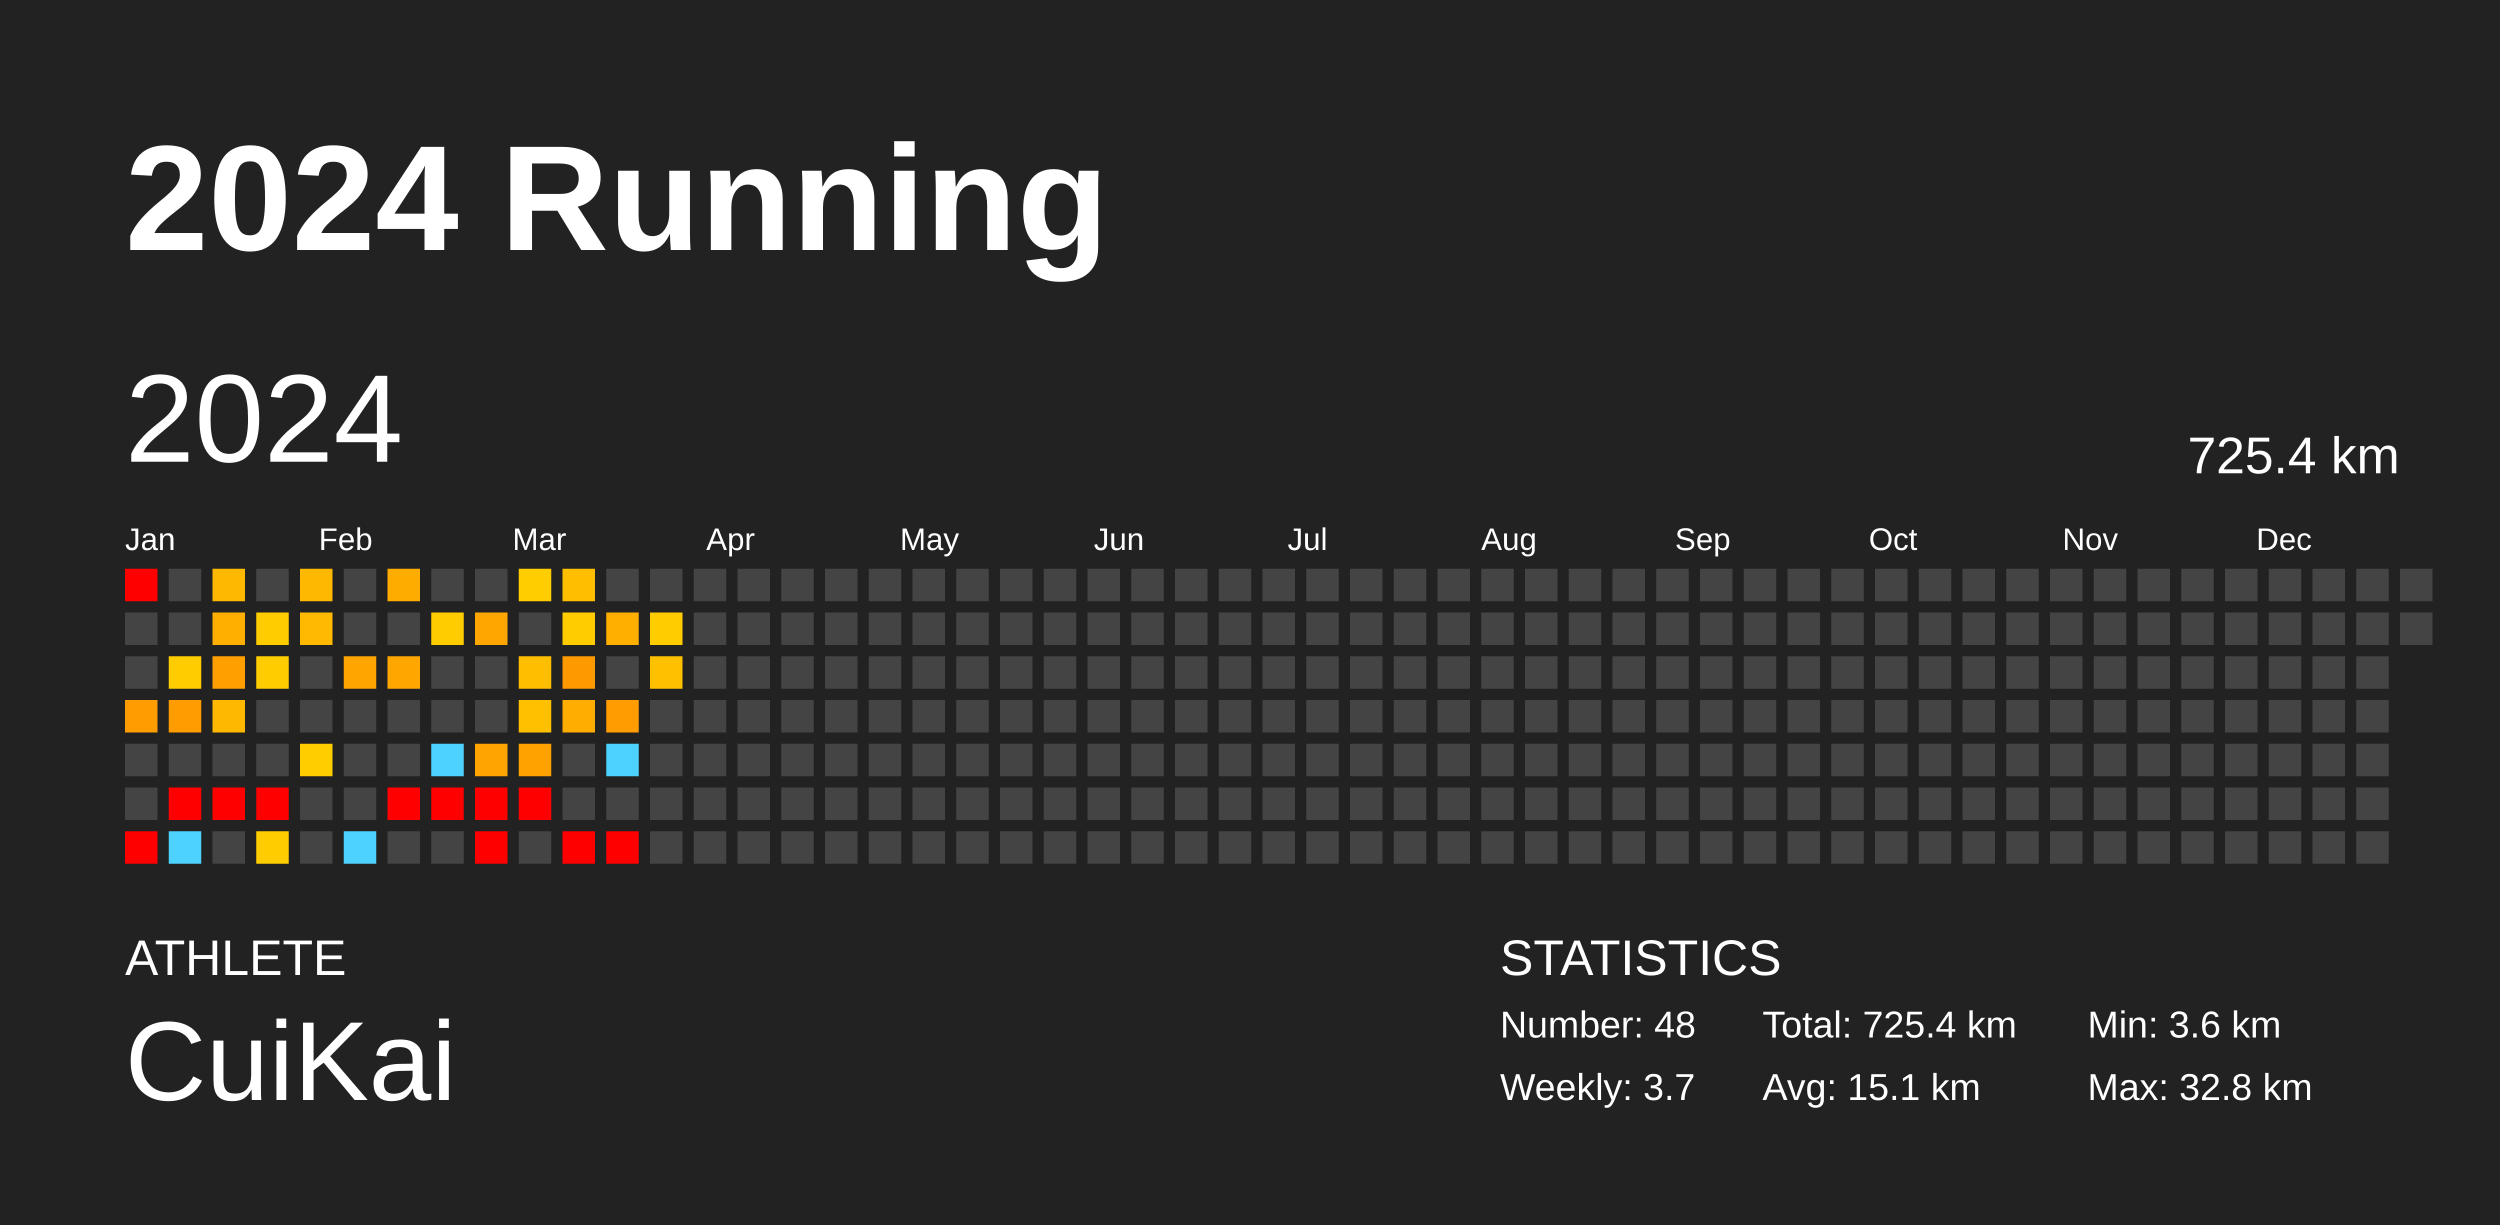
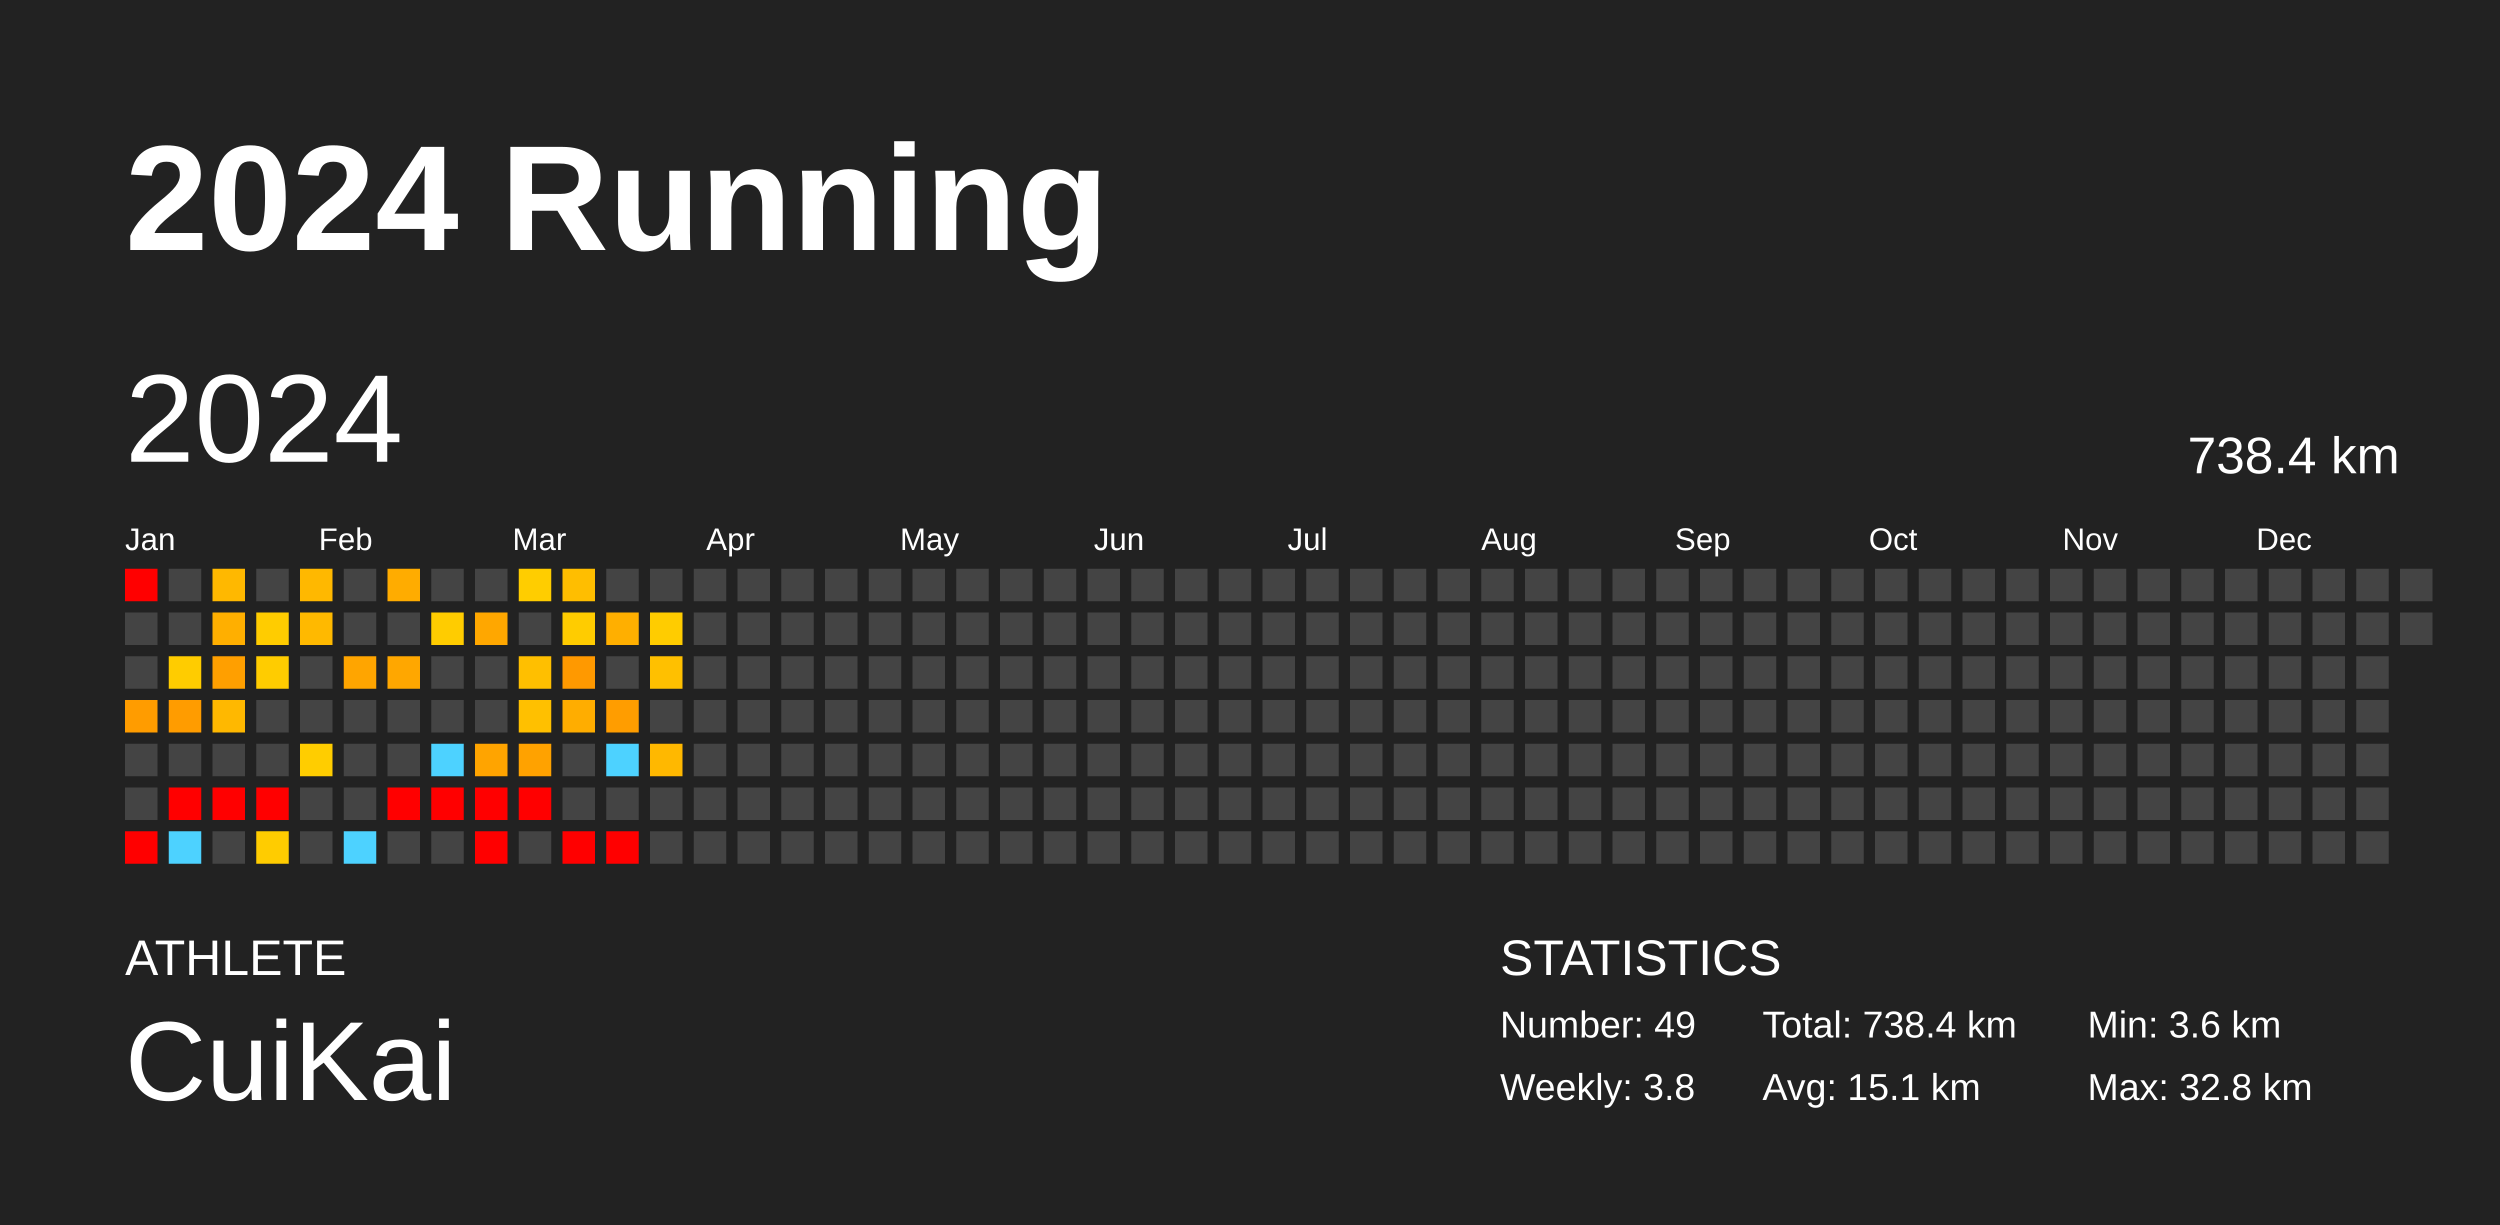
<svg xmlns="http://www.w3.org/2000/svg" baseProfile="full" height="98mm" version="1.1" viewBox="0,0,200,98" width="200mm">
  <defs />
  <rect fill="#222222" height="98" width="200" x="0" y="0" />
  <text fill="#FFFFFF" style="font-size:12px; font-family:Arial; font-weight:bold;" x="10" y="20">2024 Running</text>
  <text fill="#FFFFFF" style="font-size:4px; font-family:Arial" x="10" y="78">ATHLETE</text>
  <text fill="#FFFFFF" style="font-size:9px; font-family:Arial" x="10" y="88">CuiKai</text>
  <text fill="#FFFFFF" style="font-size:4px; font-family:Arial" x="120" y="78">STATISTICS</text>
-   <text fill="#FFFFFF" style="font-size:3px; font-family:Arial" x="120" y="83">Number: 48</text>
-   <text fill="#FFFFFF" style="font-size:3px; font-family:Arial" x="120" y="88">Weekly: 3.7</text>
-   <text fill="#FFFFFF" style="font-size:3px; font-family:Arial" x="141" y="83">Total: 725.4 km</text>
+   <text fill="#FFFFFF" style="font-size:3px; font-family:Arial" x="120" y="83">Number: 49</text>
+   <text fill="#FFFFFF" style="font-size:3px; font-family:Arial" x="120" y="88">Weekly: 3.8</text>
+   <text fill="#FFFFFF" style="font-size:3px; font-family:Arial" x="141" y="83">Total: 738.4 km</text>
  <text fill="#FFFFFF" style="font-size:3px; font-family:Arial" x="141" y="88">Avg: 15.1 km</text>
  <text fill="#FFFFFF" style="font-size:3px; font-family:Arial" x="167" y="83">Min: 3.6 km</text>
  <text fill="#FFFFFF" style="font-size:3px; font-family:Arial" x="167" y="88">Max: 32.8 km</text>
  <text dominant-baseline="hanging" fill="#FFFFFF" style="font-size:10.0px; font-family:Arial;" x="10" y="30">2024</text>
-   <text dominant-baseline="hanging" fill="#FFFFFF" style="font-size:4.125px; font-family:Arial;" x="175" y="35">725.4 km</text>
+   <text dominant-baseline="hanging" fill="#FFFFFF" style="font-size:4.125px; font-family:Arial;" x="175" y="35">738.4 km</text>
  <text fill="#FFFFFF" style="font-size:2.5px; font-family:Arial" x="10.0" y="44">Jan</text>
  <text fill="#FFFFFF" style="font-size:2.5px; font-family:Arial" x="25.5" y="44">Feb</text>
  <text fill="#FFFFFF" style="font-size:2.5px; font-family:Arial" x="41.0" y="44">Mar</text>
  <text fill="#FFFFFF" style="font-size:2.5px; font-family:Arial" x="56.5" y="44">Apr</text>
  <text fill="#FFFFFF" style="font-size:2.5px; font-family:Arial" x="72.0" y="44">May</text>
  <text fill="#FFFFFF" style="font-size:2.5px; font-family:Arial" x="87.5" y="44">Jun</text>
  <text fill="#FFFFFF" style="font-size:2.5px; font-family:Arial" x="103.0" y="44">Jul</text>
  <text fill="#FFFFFF" style="font-size:2.5px; font-family:Arial" x="118.5" y="44">Aug</text>
  <text fill="#FFFFFF" style="font-size:2.5px; font-family:Arial" x="134.0" y="44">Sep</text>
  <text fill="#FFFFFF" style="font-size:2.5px; font-family:Arial" x="149.5" y="44">Oct</text>
  <text fill="#FFFFFF" style="font-size:2.5px; font-family:Arial" x="165.0" y="44">Nov</text>
  <text fill="#FFFFFF" style="font-size:2.5px; font-family:Arial" x="180.5" y="44">Dec</text>
  <rect fill="red" height="2.6" width="2.6" x="10.0" y="45.5" />
  <rect fill="#444444" height="2.6" width="2.6" x="10.0" y="49.0" />
  <rect fill="#444444" height="2.6" width="2.6" x="10.0" y="52.5" />
  <rect fill="#ff9c00" height="2.6" width="2.6" x="10.0" y="56.0" />
  <rect fill="#444444" height="2.6" width="2.6" x="10.0" y="59.5" />
  <rect fill="#444444" height="2.6" width="2.6" x="10.0" y="63.0" />
  <rect fill="red" height="2.6" width="2.6" x="10.0" y="66.5" />
  <rect fill="#444444" height="2.6" width="2.6" x="13.5" y="45.5" />
  <rect fill="#444444" height="2.6" width="2.6" x="13.5" y="49.0" />
  <rect fill="#ffcc00" height="2.6" width="2.6" x="13.5" y="52.5" />
  <rect fill="#ff9c00" height="2.6" width="2.6" x="13.5" y="56.0" />
  <rect fill="#444444" height="2.6" width="2.6" x="13.5" y="59.5" />
  <rect fill="red" height="2.6" width="2.6" x="13.5" y="63.0" />
  <rect fill="#4dd2ff" height="2.6" width="2.6" x="13.5" y="66.5" />
  <rect fill="#ffb800" height="2.6" width="2.6" x="17.0" y="45.5" />
  <rect fill="#ffaf00" height="2.6" width="2.6" x="17.0" y="49.0" />
  <rect fill="#ff9f00" height="2.6" width="2.6" x="17.0" y="52.5" />
  <rect fill="#ffb800" height="2.6" width="2.6" x="17.0" y="56.0" />
  <rect fill="#444444" height="2.6" width="2.6" x="17.0" y="59.5" />
  <rect fill="red" height="2.6" width="2.6" x="17.0" y="63.0" />
  <rect fill="#444444" height="2.6" width="2.6" x="17.0" y="66.5" />
  <rect fill="#444444" height="2.6" width="2.6" x="20.5" y="45.5" />
  <rect fill="#ffcc00" height="2.6" width="2.6" x="20.5" y="49.0" />
  <rect fill="#ffcc00" height="2.6" width="2.6" x="20.5" y="52.5" />
  <rect fill="#444444" height="2.6" width="2.6" x="20.5" y="56.0" />
  <rect fill="#444444" height="2.6" width="2.6" x="20.5" y="59.5" />
  <rect fill="red" height="2.6" width="2.6" x="20.5" y="63.0" />
  <rect fill="#ffcc00" height="2.6" width="2.6" x="20.5" y="66.5" />
  <rect fill="#ffb800" height="2.6" width="2.6" x="24.0" y="45.5" />
  <rect fill="#ffb900" height="2.6" width="2.6" x="24.0" y="49.0" />
  <rect fill="#444444" height="2.6" width="2.6" x="24.0" y="52.5" />
  <rect fill="#444444" height="2.6" width="2.6" x="24.0" y="56.0" />
  <rect fill="#ffcd00" height="2.6" width="2.6" x="24.0" y="59.5" />
  <rect fill="#444444" height="2.6" width="2.6" x="24.0" y="63.0" />
  <rect fill="#444444" height="2.6" width="2.6" x="24.0" y="66.5" />
  <rect fill="#444444" height="2.6" width="2.6" x="27.5" y="45.5" />
  <rect fill="#444444" height="2.6" width="2.6" x="27.5" y="49.0" />
  <rect fill="#ffa500" height="2.6" width="2.6" x="27.5" y="52.5" />
  <rect fill="#444444" height="2.6" width="2.6" x="27.5" y="56.0" />
  <rect fill="#444444" height="2.6" width="2.6" x="27.5" y="59.5" />
  <rect fill="#444444" height="2.6" width="2.6" x="27.5" y="63.0" />
  <rect fill="#4dd2ff" height="2.6" width="2.6" x="27.5" y="66.5" />
  <rect fill="#ffac00" height="2.6" width="2.6" x="31.0" y="45.5" />
  <rect fill="#444444" height="2.6" width="2.6" x="31.0" y="49.0" />
  <rect fill="#ffa700" height="2.6" width="2.6" x="31.0" y="52.5" />
  <rect fill="#444444" height="2.6" width="2.6" x="31.0" y="56.0" />
  <rect fill="#444444" height="2.6" width="2.6" x="31.0" y="59.5" />
  <rect fill="red" height="2.6" width="2.6" x="31.0" y="63.0" />
  <rect fill="#444444" height="2.6" width="2.6" x="31.0" y="66.5" />
  <rect fill="#444444" height="2.6" width="2.6" x="34.5" y="45.5" />
  <rect fill="#ffcc00" height="2.6" width="2.6" x="34.5" y="49.0" />
  <rect fill="#444444" height="2.6" width="2.6" x="34.5" y="52.5" />
  <rect fill="#444444" height="2.6" width="2.6" x="34.5" y="56.0" />
  <rect fill="#4dd2ff" height="2.6" width="2.6" x="34.5" y="59.5" />
  <rect fill="red" height="2.6" width="2.6" x="34.5" y="63.0" />
  <rect fill="#444444" height="2.6" width="2.6" x="34.5" y="66.5" />
  <rect fill="#444444" height="2.6" width="2.6" x="38.0" y="45.5" />
  <rect fill="#ffa700" height="2.6" width="2.6" x="38.0" y="49.0" />
  <rect fill="#444444" height="2.6" width="2.6" x="38.0" y="52.5" />
  <rect fill="#444444" height="2.6" width="2.6" x="38.0" y="56.0" />
  <rect fill="#ffa400" height="2.6" width="2.6" x="38.0" y="59.5" />
  <rect fill="red" height="2.6" width="2.6" x="38.0" y="63.0" />
  <rect fill="red" height="2.6" width="2.6" x="38.0" y="66.5" />
  <rect fill="#ffcd00" height="2.6" width="2.6" x="41.5" y="45.5" />
  <rect fill="#444444" height="2.6" width="2.6" x="41.5" y="49.0" />
  <rect fill="#ffbf00" height="2.6" width="2.6" x="41.5" y="52.5" />
  <rect fill="#ffc000" height="2.6" width="2.6" x="41.5" y="56.0" />
  <rect fill="#ffa200" height="2.6" width="2.6" x="41.5" y="59.5" />
  <rect fill="red" height="2.6" width="2.6" x="41.5" y="63.0" />
  <rect fill="#444444" height="2.6" width="2.6" x="41.5" y="66.5" />
  <rect fill="#ffbe00" height="2.6" width="2.6" x="45.0" y="45.5" />
  <rect fill="#ffcc00" height="2.6" width="2.6" x="45.0" y="49.0" />
  <rect fill="#ff9900" height="2.6" width="2.6" x="45.0" y="52.5" />
  <rect fill="#ffad00" height="2.6" width="2.6" x="45.0" y="56.0" />
  <rect fill="#444444" height="2.6" width="2.6" x="45.0" y="59.5" />
  <rect fill="#444444" height="2.6" width="2.6" x="45.0" y="63.0" />
  <rect fill="red" height="2.6" width="2.6" x="45.0" y="66.5" />
  <rect fill="#444444" height="2.6" width="2.6" x="48.5" y="45.5" />
  <rect fill="#ffaf00" height="2.6" width="2.6" x="48.5" y="49.0" />
  <rect fill="#444444" height="2.6" width="2.6" x="48.5" y="52.5" />
  <rect fill="#ff9d00" height="2.6" width="2.6" x="48.5" y="56.0" />
  <rect fill="#4dd2ff" height="2.6" width="2.6" x="48.5" y="59.5" />
  <rect fill="#444444" height="2.6" width="2.6" x="48.5" y="63.0" />
  <rect fill="red" height="2.6" width="2.6" x="48.5" y="66.5" />
  <rect fill="#444444" height="2.6" width="2.6" x="52.0" y="45.5" />
  <rect fill="#ffcc00" height="2.6" width="2.6" x="52.0" y="49.0" />
  <rect fill="#ffc000" height="2.6" width="2.6" x="52.0" y="52.5" />
  <rect fill="#444444" height="2.6" width="2.6" x="52.0" y="56.0" />
-   <rect fill="#444444" height="2.6" width="2.6" x="52.0" y="59.5" />
+   <rect fill="#ffb800" height="2.6" width="2.6" x="52.0" y="59.5" />
  <rect fill="#444444" height="2.6" width="2.6" x="52.0" y="63.0" />
  <rect fill="#444444" height="2.6" width="2.6" x="52.0" y="66.5" />
  <rect fill="#444444" height="2.6" width="2.6" x="55.5" y="45.5" />
  <rect fill="#444444" height="2.6" width="2.6" x="55.5" y="49.0" />
  <rect fill="#444444" height="2.6" width="2.6" x="55.5" y="52.5" />
  <rect fill="#444444" height="2.6" width="2.6" x="55.5" y="56.0" />
  <rect fill="#444444" height="2.6" width="2.6" x="55.5" y="59.5" />
  <rect fill="#444444" height="2.6" width="2.6" x="55.5" y="63.0" />
  <rect fill="#444444" height="2.6" width="2.6" x="55.5" y="66.5" />
  <rect fill="#444444" height="2.6" width="2.6" x="59.0" y="45.5" />
  <rect fill="#444444" height="2.6" width="2.6" x="59.0" y="49.0" />
  <rect fill="#444444" height="2.6" width="2.6" x="59.0" y="52.5" />
  <rect fill="#444444" height="2.6" width="2.6" x="59.0" y="56.0" />
  <rect fill="#444444" height="2.6" width="2.6" x="59.0" y="59.5" />
  <rect fill="#444444" height="2.6" width="2.6" x="59.0" y="63.0" />
  <rect fill="#444444" height="2.6" width="2.6" x="59.0" y="66.5" />
  <rect fill="#444444" height="2.6" width="2.6" x="62.5" y="45.5" />
  <rect fill="#444444" height="2.6" width="2.6" x="62.5" y="49.0" />
  <rect fill="#444444" height="2.6" width="2.6" x="62.5" y="52.5" />
  <rect fill="#444444" height="2.6" width="2.6" x="62.5" y="56.0" />
  <rect fill="#444444" height="2.6" width="2.6" x="62.5" y="59.5" />
  <rect fill="#444444" height="2.6" width="2.6" x="62.5" y="63.0" />
  <rect fill="#444444" height="2.6" width="2.6" x="62.5" y="66.5" />
  <rect fill="#444444" height="2.6" width="2.6" x="66.0" y="45.5" />
  <rect fill="#444444" height="2.6" width="2.6" x="66.0" y="49.0" />
  <rect fill="#444444" height="2.6" width="2.6" x="66.0" y="52.5" />
  <rect fill="#444444" height="2.6" width="2.6" x="66.0" y="56.0" />
  <rect fill="#444444" height="2.6" width="2.6" x="66.0" y="59.5" />
  <rect fill="#444444" height="2.6" width="2.6" x="66.0" y="63.0" />
  <rect fill="#444444" height="2.6" width="2.6" x="66.0" y="66.5" />
  <rect fill="#444444" height="2.6" width="2.6" x="69.5" y="45.5" />
  <rect fill="#444444" height="2.6" width="2.6" x="69.5" y="49.0" />
  <rect fill="#444444" height="2.6" width="2.6" x="69.5" y="52.5" />
  <rect fill="#444444" height="2.6" width="2.6" x="69.5" y="56.0" />
  <rect fill="#444444" height="2.6" width="2.6" x="69.5" y="59.5" />
  <rect fill="#444444" height="2.6" width="2.6" x="69.5" y="63.0" />
  <rect fill="#444444" height="2.6" width="2.6" x="69.5" y="66.5" />
  <rect fill="#444444" height="2.6" width="2.6" x="73.0" y="45.5" />
  <rect fill="#444444" height="2.6" width="2.6" x="73.0" y="49.0" />
  <rect fill="#444444" height="2.6" width="2.6" x="73.0" y="52.5" />
  <rect fill="#444444" height="2.6" width="2.6" x="73.0" y="56.0" />
  <rect fill="#444444" height="2.6" width="2.6" x="73.0" y="59.5" />
  <rect fill="#444444" height="2.6" width="2.6" x="73.0" y="63.0" />
  <rect fill="#444444" height="2.6" width="2.6" x="73.0" y="66.5" />
  <rect fill="#444444" height="2.6" width="2.6" x="76.5" y="45.5" />
  <rect fill="#444444" height="2.6" width="2.6" x="76.5" y="49.0" />
  <rect fill="#444444" height="2.6" width="2.6" x="76.5" y="52.5" />
  <rect fill="#444444" height="2.6" width="2.6" x="76.5" y="56.0" />
  <rect fill="#444444" height="2.6" width="2.6" x="76.5" y="59.5" />
  <rect fill="#444444" height="2.6" width="2.6" x="76.5" y="63.0" />
  <rect fill="#444444" height="2.6" width="2.6" x="76.5" y="66.5" />
  <rect fill="#444444" height="2.6" width="2.6" x="80.0" y="45.5" />
  <rect fill="#444444" height="2.6" width="2.6" x="80.0" y="49.0" />
  <rect fill="#444444" height="2.6" width="2.6" x="80.0" y="52.5" />
  <rect fill="#444444" height="2.6" width="2.6" x="80.0" y="56.0" />
  <rect fill="#444444" height="2.6" width="2.6" x="80.0" y="59.5" />
  <rect fill="#444444" height="2.6" width="2.6" x="80.0" y="63.0" />
  <rect fill="#444444" height="2.6" width="2.6" x="80.0" y="66.5" />
  <rect fill="#444444" height="2.6" width="2.6" x="83.5" y="45.5" />
  <rect fill="#444444" height="2.6" width="2.6" x="83.5" y="49.0" />
  <rect fill="#444444" height="2.6" width="2.6" x="83.5" y="52.5" />
  <rect fill="#444444" height="2.6" width="2.6" x="83.5" y="56.0" />
  <rect fill="#444444" height="2.6" width="2.6" x="83.5" y="59.5" />
  <rect fill="#444444" height="2.6" width="2.6" x="83.5" y="63.0" />
  <rect fill="#444444" height="2.6" width="2.6" x="83.5" y="66.5" />
  <rect fill="#444444" height="2.6" width="2.6" x="87.0" y="45.5" />
  <rect fill="#444444" height="2.6" width="2.6" x="87.0" y="49.0" />
  <rect fill="#444444" height="2.6" width="2.6" x="87.0" y="52.5" />
  <rect fill="#444444" height="2.6" width="2.6" x="87.0" y="56.0" />
  <rect fill="#444444" height="2.6" width="2.6" x="87.0" y="59.5" />
  <rect fill="#444444" height="2.6" width="2.6" x="87.0" y="63.0" />
  <rect fill="#444444" height="2.6" width="2.6" x="87.0" y="66.5" />
  <rect fill="#444444" height="2.6" width="2.6" x="90.5" y="45.5" />
  <rect fill="#444444" height="2.6" width="2.6" x="90.5" y="49.0" />
  <rect fill="#444444" height="2.6" width="2.6" x="90.5" y="52.5" />
  <rect fill="#444444" height="2.6" width="2.6" x="90.5" y="56.0" />
  <rect fill="#444444" height="2.6" width="2.6" x="90.5" y="59.5" />
  <rect fill="#444444" height="2.6" width="2.6" x="90.5" y="63.0" />
  <rect fill="#444444" height="2.6" width="2.6" x="90.5" y="66.5" />
  <rect fill="#444444" height="2.6" width="2.6" x="94.0" y="45.5" />
  <rect fill="#444444" height="2.6" width="2.6" x="94.0" y="49.0" />
  <rect fill="#444444" height="2.6" width="2.6" x="94.0" y="52.5" />
  <rect fill="#444444" height="2.6" width="2.6" x="94.0" y="56.0" />
  <rect fill="#444444" height="2.6" width="2.6" x="94.0" y="59.5" />
  <rect fill="#444444" height="2.6" width="2.6" x="94.0" y="63.0" />
  <rect fill="#444444" height="2.6" width="2.6" x="94.0" y="66.5" />
  <rect fill="#444444" height="2.6" width="2.6" x="97.5" y="45.5" />
  <rect fill="#444444" height="2.6" width="2.6" x="97.5" y="49.0" />
  <rect fill="#444444" height="2.6" width="2.6" x="97.5" y="52.5" />
  <rect fill="#444444" height="2.6" width="2.6" x="97.5" y="56.0" />
  <rect fill="#444444" height="2.6" width="2.6" x="97.5" y="59.5" />
  <rect fill="#444444" height="2.6" width="2.6" x="97.5" y="63.0" />
  <rect fill="#444444" height="2.6" width="2.6" x="97.5" y="66.5" />
  <rect fill="#444444" height="2.6" width="2.6" x="101.0" y="45.5" />
  <rect fill="#444444" height="2.6" width="2.6" x="101.0" y="49.0" />
  <rect fill="#444444" height="2.6" width="2.6" x="101.0" y="52.5" />
  <rect fill="#444444" height="2.6" width="2.6" x="101.0" y="56.0" />
  <rect fill="#444444" height="2.6" width="2.6" x="101.0" y="59.5" />
  <rect fill="#444444" height="2.6" width="2.6" x="101.0" y="63.0" />
  <rect fill="#444444" height="2.6" width="2.6" x="101.0" y="66.5" />
  <rect fill="#444444" height="2.6" width="2.6" x="104.5" y="45.5" />
  <rect fill="#444444" height="2.6" width="2.6" x="104.5" y="49.0" />
  <rect fill="#444444" height="2.6" width="2.6" x="104.5" y="52.5" />
  <rect fill="#444444" height="2.6" width="2.6" x="104.5" y="56.0" />
  <rect fill="#444444" height="2.6" width="2.6" x="104.5" y="59.5" />
  <rect fill="#444444" height="2.6" width="2.6" x="104.5" y="63.0" />
  <rect fill="#444444" height="2.6" width="2.6" x="104.5" y="66.5" />
  <rect fill="#444444" height="2.6" width="2.6" x="108.0" y="45.5" />
  <rect fill="#444444" height="2.6" width="2.6" x="108.0" y="49.0" />
  <rect fill="#444444" height="2.6" width="2.6" x="108.0" y="52.5" />
  <rect fill="#444444" height="2.6" width="2.6" x="108.0" y="56.0" />
  <rect fill="#444444" height="2.6" width="2.6" x="108.0" y="59.5" />
  <rect fill="#444444" height="2.6" width="2.6" x="108.0" y="63.0" />
  <rect fill="#444444" height="2.6" width="2.6" x="108.0" y="66.5" />
  <rect fill="#444444" height="2.6" width="2.6" x="111.5" y="45.5" />
  <rect fill="#444444" height="2.6" width="2.6" x="111.5" y="49.0" />
  <rect fill="#444444" height="2.6" width="2.6" x="111.5" y="52.5" />
  <rect fill="#444444" height="2.6" width="2.6" x="111.5" y="56.0" />
  <rect fill="#444444" height="2.6" width="2.6" x="111.5" y="59.5" />
  <rect fill="#444444" height="2.6" width="2.6" x="111.5" y="63.0" />
  <rect fill="#444444" height="2.6" width="2.6" x="111.5" y="66.5" />
  <rect fill="#444444" height="2.6" width="2.6" x="115.0" y="45.5" />
  <rect fill="#444444" height="2.6" width="2.6" x="115.0" y="49.0" />
  <rect fill="#444444" height="2.6" width="2.6" x="115.0" y="52.5" />
  <rect fill="#444444" height="2.6" width="2.6" x="115.0" y="56.0" />
  <rect fill="#444444" height="2.6" width="2.6" x="115.0" y="59.5" />
  <rect fill="#444444" height="2.6" width="2.6" x="115.0" y="63.0" />
  <rect fill="#444444" height="2.6" width="2.6" x="115.0" y="66.5" />
  <rect fill="#444444" height="2.6" width="2.6" x="118.5" y="45.5" />
  <rect fill="#444444" height="2.6" width="2.6" x="118.5" y="49.0" />
  <rect fill="#444444" height="2.6" width="2.6" x="118.5" y="52.5" />
  <rect fill="#444444" height="2.6" width="2.6" x="118.5" y="56.0" />
  <rect fill="#444444" height="2.6" width="2.6" x="118.5" y="59.5" />
  <rect fill="#444444" height="2.6" width="2.6" x="118.5" y="63.0" />
  <rect fill="#444444" height="2.6" width="2.6" x="118.5" y="66.5" />
  <rect fill="#444444" height="2.6" width="2.6" x="122.0" y="45.5" />
  <rect fill="#444444" height="2.6" width="2.6" x="122.0" y="49.0" />
  <rect fill="#444444" height="2.6" width="2.6" x="122.0" y="52.5" />
  <rect fill="#444444" height="2.6" width="2.6" x="122.0" y="56.0" />
  <rect fill="#444444" height="2.6" width="2.6" x="122.0" y="59.5" />
  <rect fill="#444444" height="2.6" width="2.6" x="122.0" y="63.0" />
  <rect fill="#444444" height="2.6" width="2.6" x="122.0" y="66.5" />
  <rect fill="#444444" height="2.6" width="2.6" x="125.5" y="45.5" />
  <rect fill="#444444" height="2.6" width="2.6" x="125.5" y="49.0" />
  <rect fill="#444444" height="2.6" width="2.6" x="125.5" y="52.5" />
  <rect fill="#444444" height="2.6" width="2.6" x="125.5" y="56.0" />
  <rect fill="#444444" height="2.6" width="2.6" x="125.5" y="59.5" />
  <rect fill="#444444" height="2.6" width="2.6" x="125.5" y="63.0" />
  <rect fill="#444444" height="2.6" width="2.6" x="125.5" y="66.5" />
  <rect fill="#444444" height="2.6" width="2.6" x="129.0" y="45.5" />
  <rect fill="#444444" height="2.6" width="2.6" x="129.0" y="49.0" />
  <rect fill="#444444" height="2.6" width="2.6" x="129.0" y="52.5" />
  <rect fill="#444444" height="2.6" width="2.6" x="129.0" y="56.0" />
  <rect fill="#444444" height="2.6" width="2.6" x="129.0" y="59.5" />
  <rect fill="#444444" height="2.6" width="2.6" x="129.0" y="63.0" />
  <rect fill="#444444" height="2.6" width="2.6" x="129.0" y="66.5" />
  <rect fill="#444444" height="2.6" width="2.6" x="132.5" y="45.5" />
  <rect fill="#444444" height="2.6" width="2.6" x="132.5" y="49.0" />
  <rect fill="#444444" height="2.6" width="2.6" x="132.5" y="52.5" />
  <rect fill="#444444" height="2.6" width="2.6" x="132.5" y="56.0" />
  <rect fill="#444444" height="2.6" width="2.6" x="132.5" y="59.5" />
  <rect fill="#444444" height="2.6" width="2.6" x="132.5" y="63.0" />
  <rect fill="#444444" height="2.6" width="2.6" x="132.5" y="66.5" />
  <rect fill="#444444" height="2.6" width="2.6" x="136.0" y="45.5" />
  <rect fill="#444444" height="2.6" width="2.6" x="136.0" y="49.0" />
  <rect fill="#444444" height="2.6" width="2.6" x="136.0" y="52.5" />
  <rect fill="#444444" height="2.6" width="2.6" x="136.0" y="56.0" />
  <rect fill="#444444" height="2.6" width="2.6" x="136.0" y="59.5" />
  <rect fill="#444444" height="2.6" width="2.6" x="136.0" y="63.0" />
  <rect fill="#444444" height="2.6" width="2.6" x="136.0" y="66.5" />
  <rect fill="#444444" height="2.6" width="2.6" x="139.5" y="45.5" />
  <rect fill="#444444" height="2.6" width="2.6" x="139.5" y="49.0" />
  <rect fill="#444444" height="2.6" width="2.6" x="139.5" y="52.5" />
  <rect fill="#444444" height="2.6" width="2.6" x="139.5" y="56.0" />
  <rect fill="#444444" height="2.6" width="2.6" x="139.5" y="59.5" />
  <rect fill="#444444" height="2.6" width="2.6" x="139.5" y="63.0" />
  <rect fill="#444444" height="2.6" width="2.6" x="139.5" y="66.5" />
  <rect fill="#444444" height="2.6" width="2.6" x="143.0" y="45.5" />
  <rect fill="#444444" height="2.6" width="2.6" x="143.0" y="49.0" />
  <rect fill="#444444" height="2.6" width="2.6" x="143.0" y="52.5" />
  <rect fill="#444444" height="2.6" width="2.6" x="143.0" y="56.0" />
  <rect fill="#444444" height="2.6" width="2.6" x="143.0" y="59.5" />
  <rect fill="#444444" height="2.6" width="2.6" x="143.0" y="63.0" />
  <rect fill="#444444" height="2.6" width="2.6" x="143.0" y="66.5" />
  <rect fill="#444444" height="2.6" width="2.6" x="146.5" y="45.5" />
  <rect fill="#444444" height="2.6" width="2.6" x="146.5" y="49.0" />
  <rect fill="#444444" height="2.6" width="2.6" x="146.5" y="52.5" />
  <rect fill="#444444" height="2.6" width="2.6" x="146.5" y="56.0" />
  <rect fill="#444444" height="2.6" width="2.6" x="146.5" y="59.5" />
  <rect fill="#444444" height="2.6" width="2.6" x="146.5" y="63.0" />
  <rect fill="#444444" height="2.6" width="2.6" x="146.5" y="66.5" />
  <rect fill="#444444" height="2.6" width="2.6" x="150.0" y="45.5" />
  <rect fill="#444444" height="2.6" width="2.6" x="150.0" y="49.0" />
  <rect fill="#444444" height="2.6" width="2.6" x="150.0" y="52.5" />
  <rect fill="#444444" height="2.6" width="2.6" x="150.0" y="56.0" />
  <rect fill="#444444" height="2.6" width="2.6" x="150.0" y="59.5" />
  <rect fill="#444444" height="2.6" width="2.6" x="150.0" y="63.0" />
  <rect fill="#444444" height="2.6" width="2.6" x="150.0" y="66.5" />
  <rect fill="#444444" height="2.6" width="2.6" x="153.5" y="45.5" />
  <rect fill="#444444" height="2.6" width="2.6" x="153.5" y="49.0" />
  <rect fill="#444444" height="2.6" width="2.6" x="153.5" y="52.5" />
  <rect fill="#444444" height="2.6" width="2.6" x="153.5" y="56.0" />
  <rect fill="#444444" height="2.6" width="2.6" x="153.5" y="59.5" />
  <rect fill="#444444" height="2.6" width="2.6" x="153.5" y="63.0" />
  <rect fill="#444444" height="2.6" width="2.6" x="153.5" y="66.5" />
  <rect fill="#444444" height="2.6" width="2.6" x="157.0" y="45.5" />
  <rect fill="#444444" height="2.6" width="2.6" x="157.0" y="49.0" />
  <rect fill="#444444" height="2.6" width="2.6" x="157.0" y="52.5" />
  <rect fill="#444444" height="2.6" width="2.6" x="157.0" y="56.0" />
  <rect fill="#444444" height="2.6" width="2.6" x="157.0" y="59.5" />
  <rect fill="#444444" height="2.6" width="2.6" x="157.0" y="63.0" />
  <rect fill="#444444" height="2.6" width="2.6" x="157.0" y="66.5" />
  <rect fill="#444444" height="2.6" width="2.6" x="160.5" y="45.5" />
  <rect fill="#444444" height="2.6" width="2.6" x="160.5" y="49.0" />
  <rect fill="#444444" height="2.6" width="2.6" x="160.5" y="52.5" />
  <rect fill="#444444" height="2.6" width="2.6" x="160.5" y="56.0" />
  <rect fill="#444444" height="2.6" width="2.6" x="160.5" y="59.5" />
  <rect fill="#444444" height="2.6" width="2.6" x="160.5" y="63.0" />
  <rect fill="#444444" height="2.6" width="2.6" x="160.5" y="66.5" />
  <rect fill="#444444" height="2.6" width="2.6" x="164.0" y="45.5" />
  <rect fill="#444444" height="2.6" width="2.6" x="164.0" y="49.0" />
  <rect fill="#444444" height="2.6" width="2.6" x="164.0" y="52.5" />
  <rect fill="#444444" height="2.6" width="2.6" x="164.0" y="56.0" />
  <rect fill="#444444" height="2.6" width="2.6" x="164.0" y="59.5" />
  <rect fill="#444444" height="2.6" width="2.6" x="164.0" y="63.0" />
  <rect fill="#444444" height="2.6" width="2.6" x="164.0" y="66.5" />
  <rect fill="#444444" height="2.6" width="2.6" x="167.5" y="45.5" />
  <rect fill="#444444" height="2.6" width="2.6" x="167.5" y="49.0" />
  <rect fill="#444444" height="2.6" width="2.6" x="167.5" y="52.5" />
  <rect fill="#444444" height="2.6" width="2.6" x="167.5" y="56.0" />
  <rect fill="#444444" height="2.6" width="2.6" x="167.5" y="59.5" />
  <rect fill="#444444" height="2.6" width="2.6" x="167.5" y="63.0" />
  <rect fill="#444444" height="2.6" width="2.6" x="167.5" y="66.5" />
  <rect fill="#444444" height="2.6" width="2.6" x="171.0" y="45.5" />
  <rect fill="#444444" height="2.6" width="2.6" x="171.0" y="49.0" />
  <rect fill="#444444" height="2.6" width="2.6" x="171.0" y="52.5" />
  <rect fill="#444444" height="2.6" width="2.6" x="171.0" y="56.0" />
  <rect fill="#444444" height="2.6" width="2.6" x="171.0" y="59.5" />
  <rect fill="#444444" height="2.6" width="2.6" x="171.0" y="63.0" />
  <rect fill="#444444" height="2.6" width="2.6" x="171.0" y="66.5" />
  <rect fill="#444444" height="2.6" width="2.6" x="174.5" y="45.5" />
  <rect fill="#444444" height="2.6" width="2.6" x="174.5" y="49.0" />
  <rect fill="#444444" height="2.6" width="2.6" x="174.5" y="52.5" />
  <rect fill="#444444" height="2.6" width="2.6" x="174.5" y="56.0" />
  <rect fill="#444444" height="2.6" width="2.6" x="174.5" y="59.5" />
  <rect fill="#444444" height="2.6" width="2.6" x="174.5" y="63.0" />
  <rect fill="#444444" height="2.6" width="2.6" x="174.5" y="66.5" />
  <rect fill="#444444" height="2.6" width="2.6" x="178.0" y="45.5" />
  <rect fill="#444444" height="2.6" width="2.6" x="178.0" y="49.0" />
  <rect fill="#444444" height="2.6" width="2.6" x="178.0" y="52.5" />
  <rect fill="#444444" height="2.6" width="2.6" x="178.0" y="56.0" />
  <rect fill="#444444" height="2.6" width="2.6" x="178.0" y="59.5" />
  <rect fill="#444444" height="2.6" width="2.6" x="178.0" y="63.0" />
  <rect fill="#444444" height="2.6" width="2.6" x="178.0" y="66.5" />
  <rect fill="#444444" height="2.6" width="2.6" x="181.5" y="45.5" />
  <rect fill="#444444" height="2.6" width="2.6" x="181.5" y="49.0" />
  <rect fill="#444444" height="2.6" width="2.6" x="181.5" y="52.5" />
  <rect fill="#444444" height="2.6" width="2.6" x="181.5" y="56.0" />
  <rect fill="#444444" height="2.6" width="2.6" x="181.5" y="59.5" />
  <rect fill="#444444" height="2.6" width="2.6" x="181.5" y="63.0" />
  <rect fill="#444444" height="2.6" width="2.6" x="181.5" y="66.5" />
  <rect fill="#444444" height="2.6" width="2.6" x="185.0" y="45.5" />
  <rect fill="#444444" height="2.6" width="2.6" x="185.0" y="49.0" />
  <rect fill="#444444" height="2.6" width="2.6" x="185.0" y="52.5" />
  <rect fill="#444444" height="2.6" width="2.6" x="185.0" y="56.0" />
  <rect fill="#444444" height="2.6" width="2.6" x="185.0" y="59.5" />
  <rect fill="#444444" height="2.6" width="2.6" x="185.0" y="63.0" />
  <rect fill="#444444" height="2.6" width="2.6" x="185.0" y="66.5" />
  <rect fill="#444444" height="2.6" width="2.6" x="188.5" y="45.5" />
  <rect fill="#444444" height="2.6" width="2.6" x="188.5" y="49.0" />
  <rect fill="#444444" height="2.6" width="2.6" x="188.5" y="52.5" />
  <rect fill="#444444" height="2.6" width="2.6" x="188.5" y="56.0" />
  <rect fill="#444444" height="2.6" width="2.6" x="188.5" y="59.5" />
  <rect fill="#444444" height="2.6" width="2.6" x="188.5" y="63.0" />
  <rect fill="#444444" height="2.6" width="2.6" x="188.5" y="66.5" />
  <rect fill="#444444" height="2.6" width="2.6" x="192.0" y="45.5" />
  <rect fill="#444444" height="2.6" width="2.6" x="192.0" y="49.0" />
</svg>
